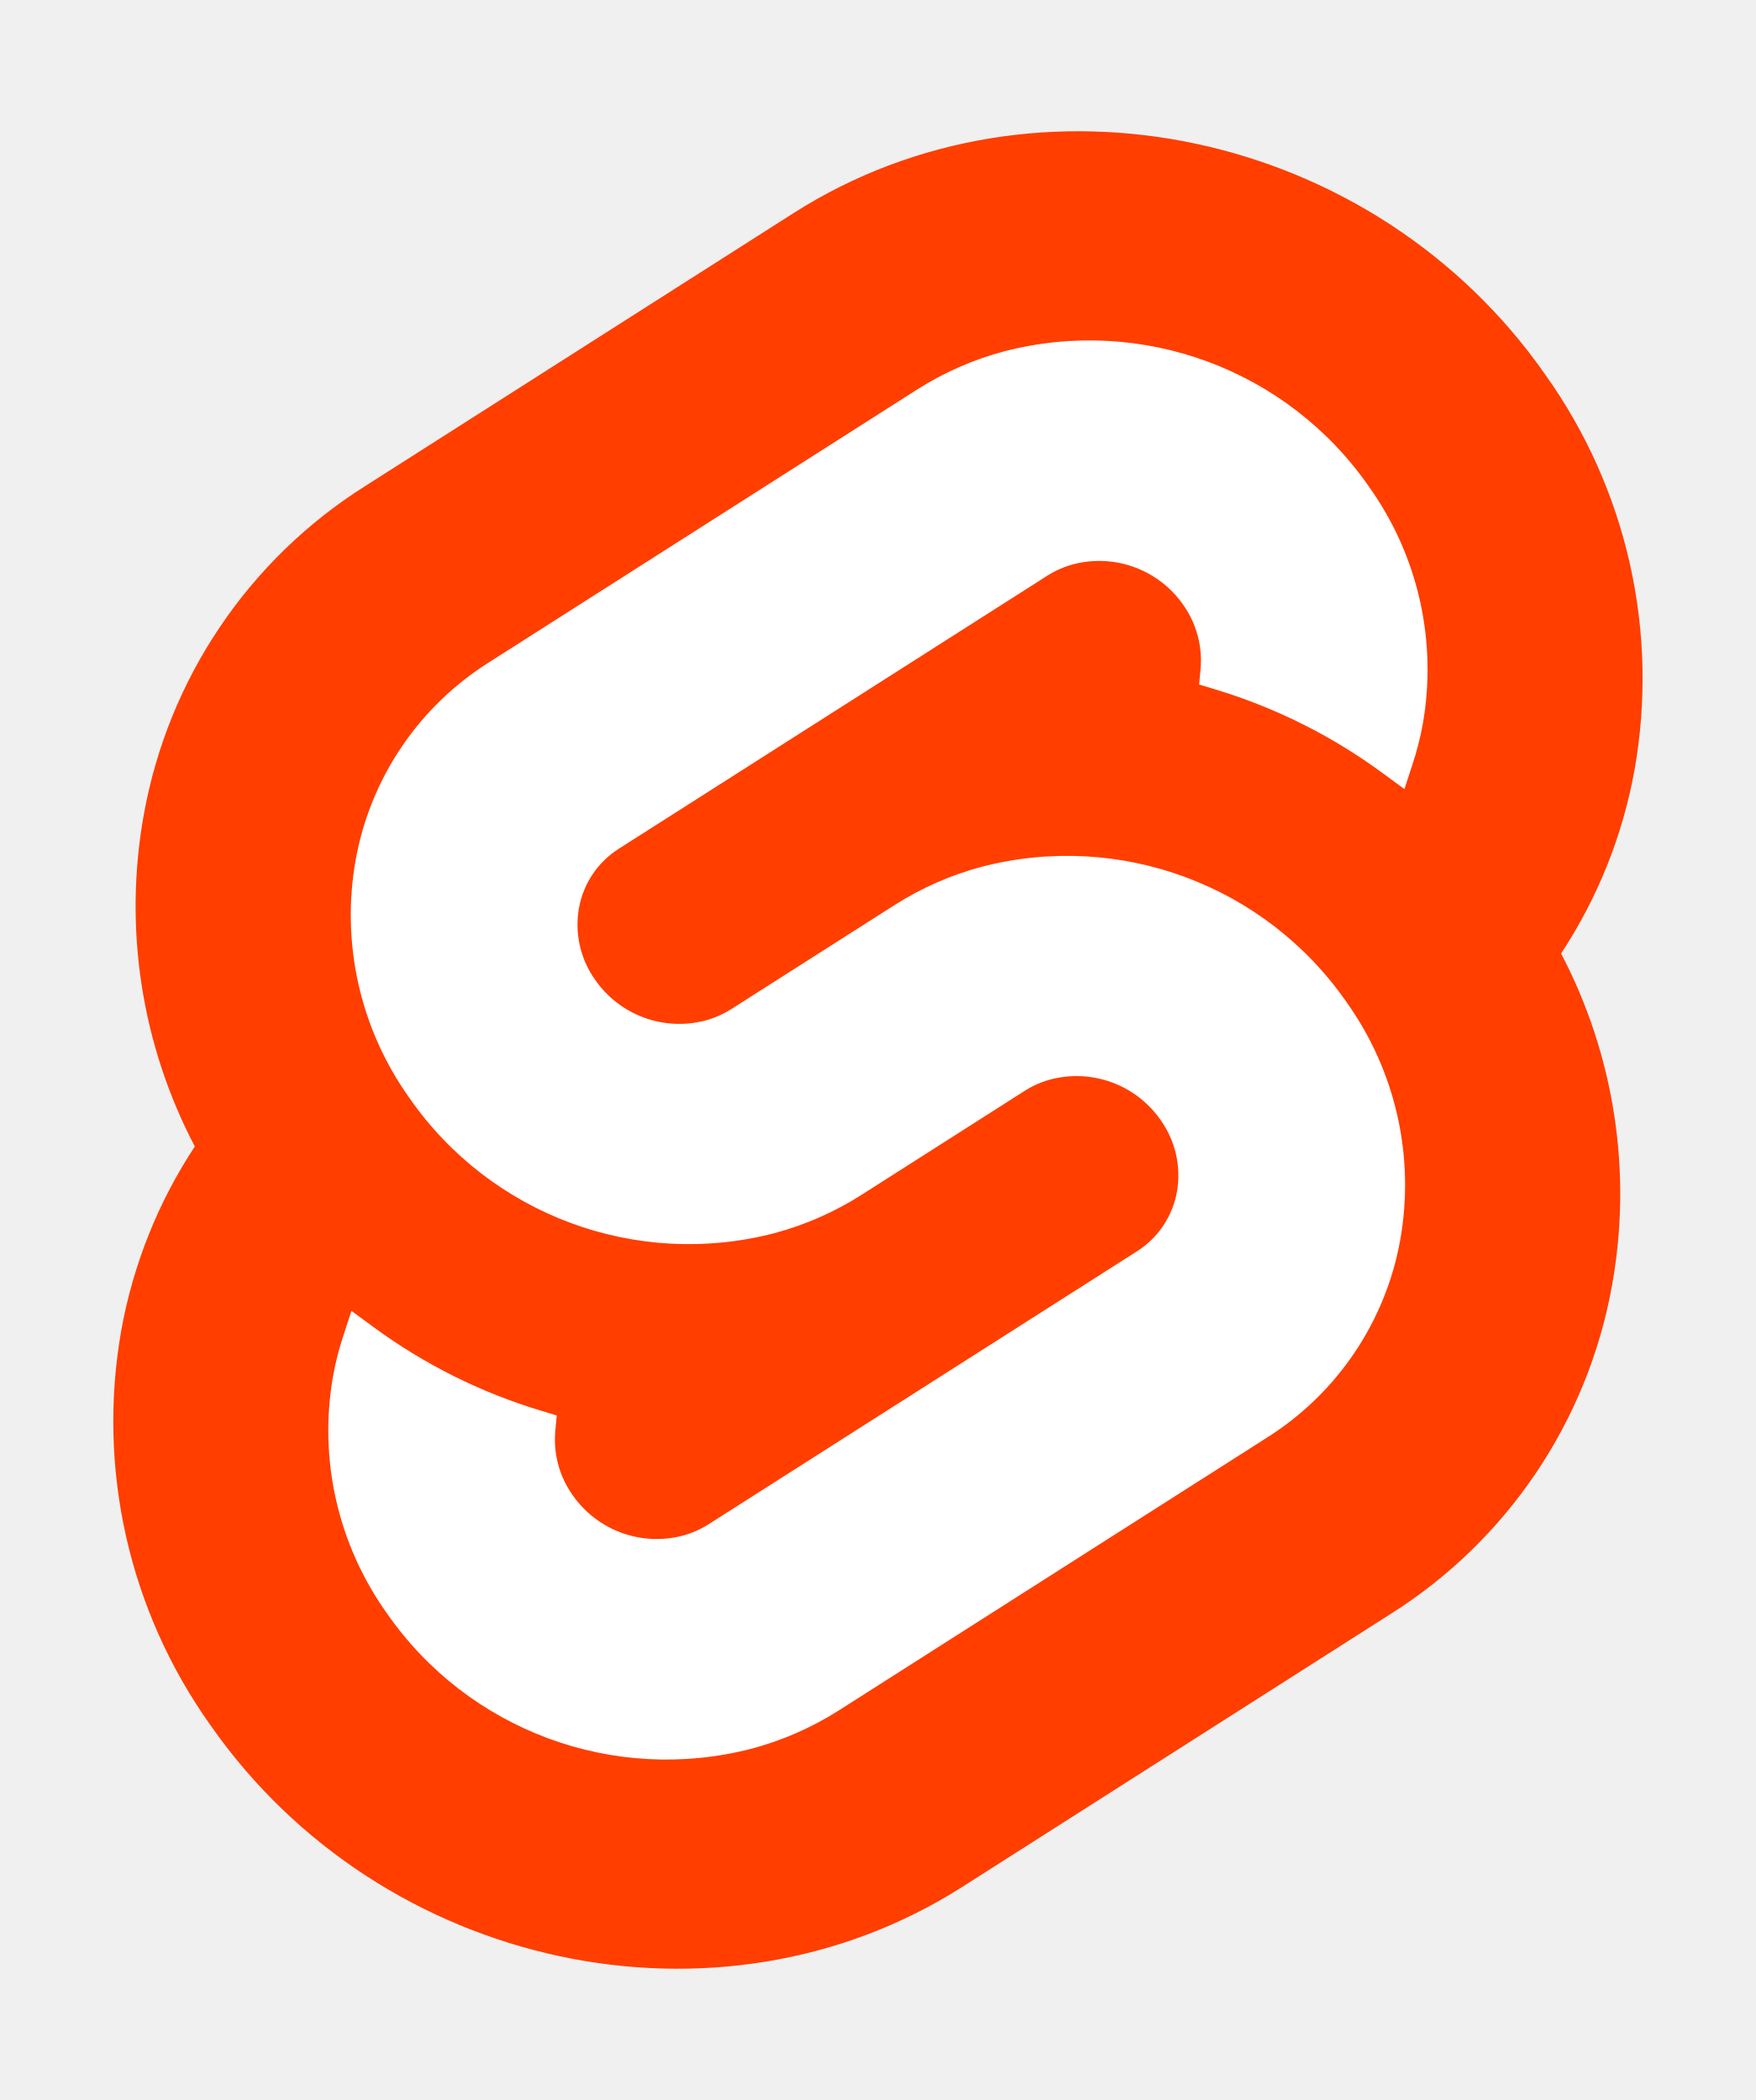
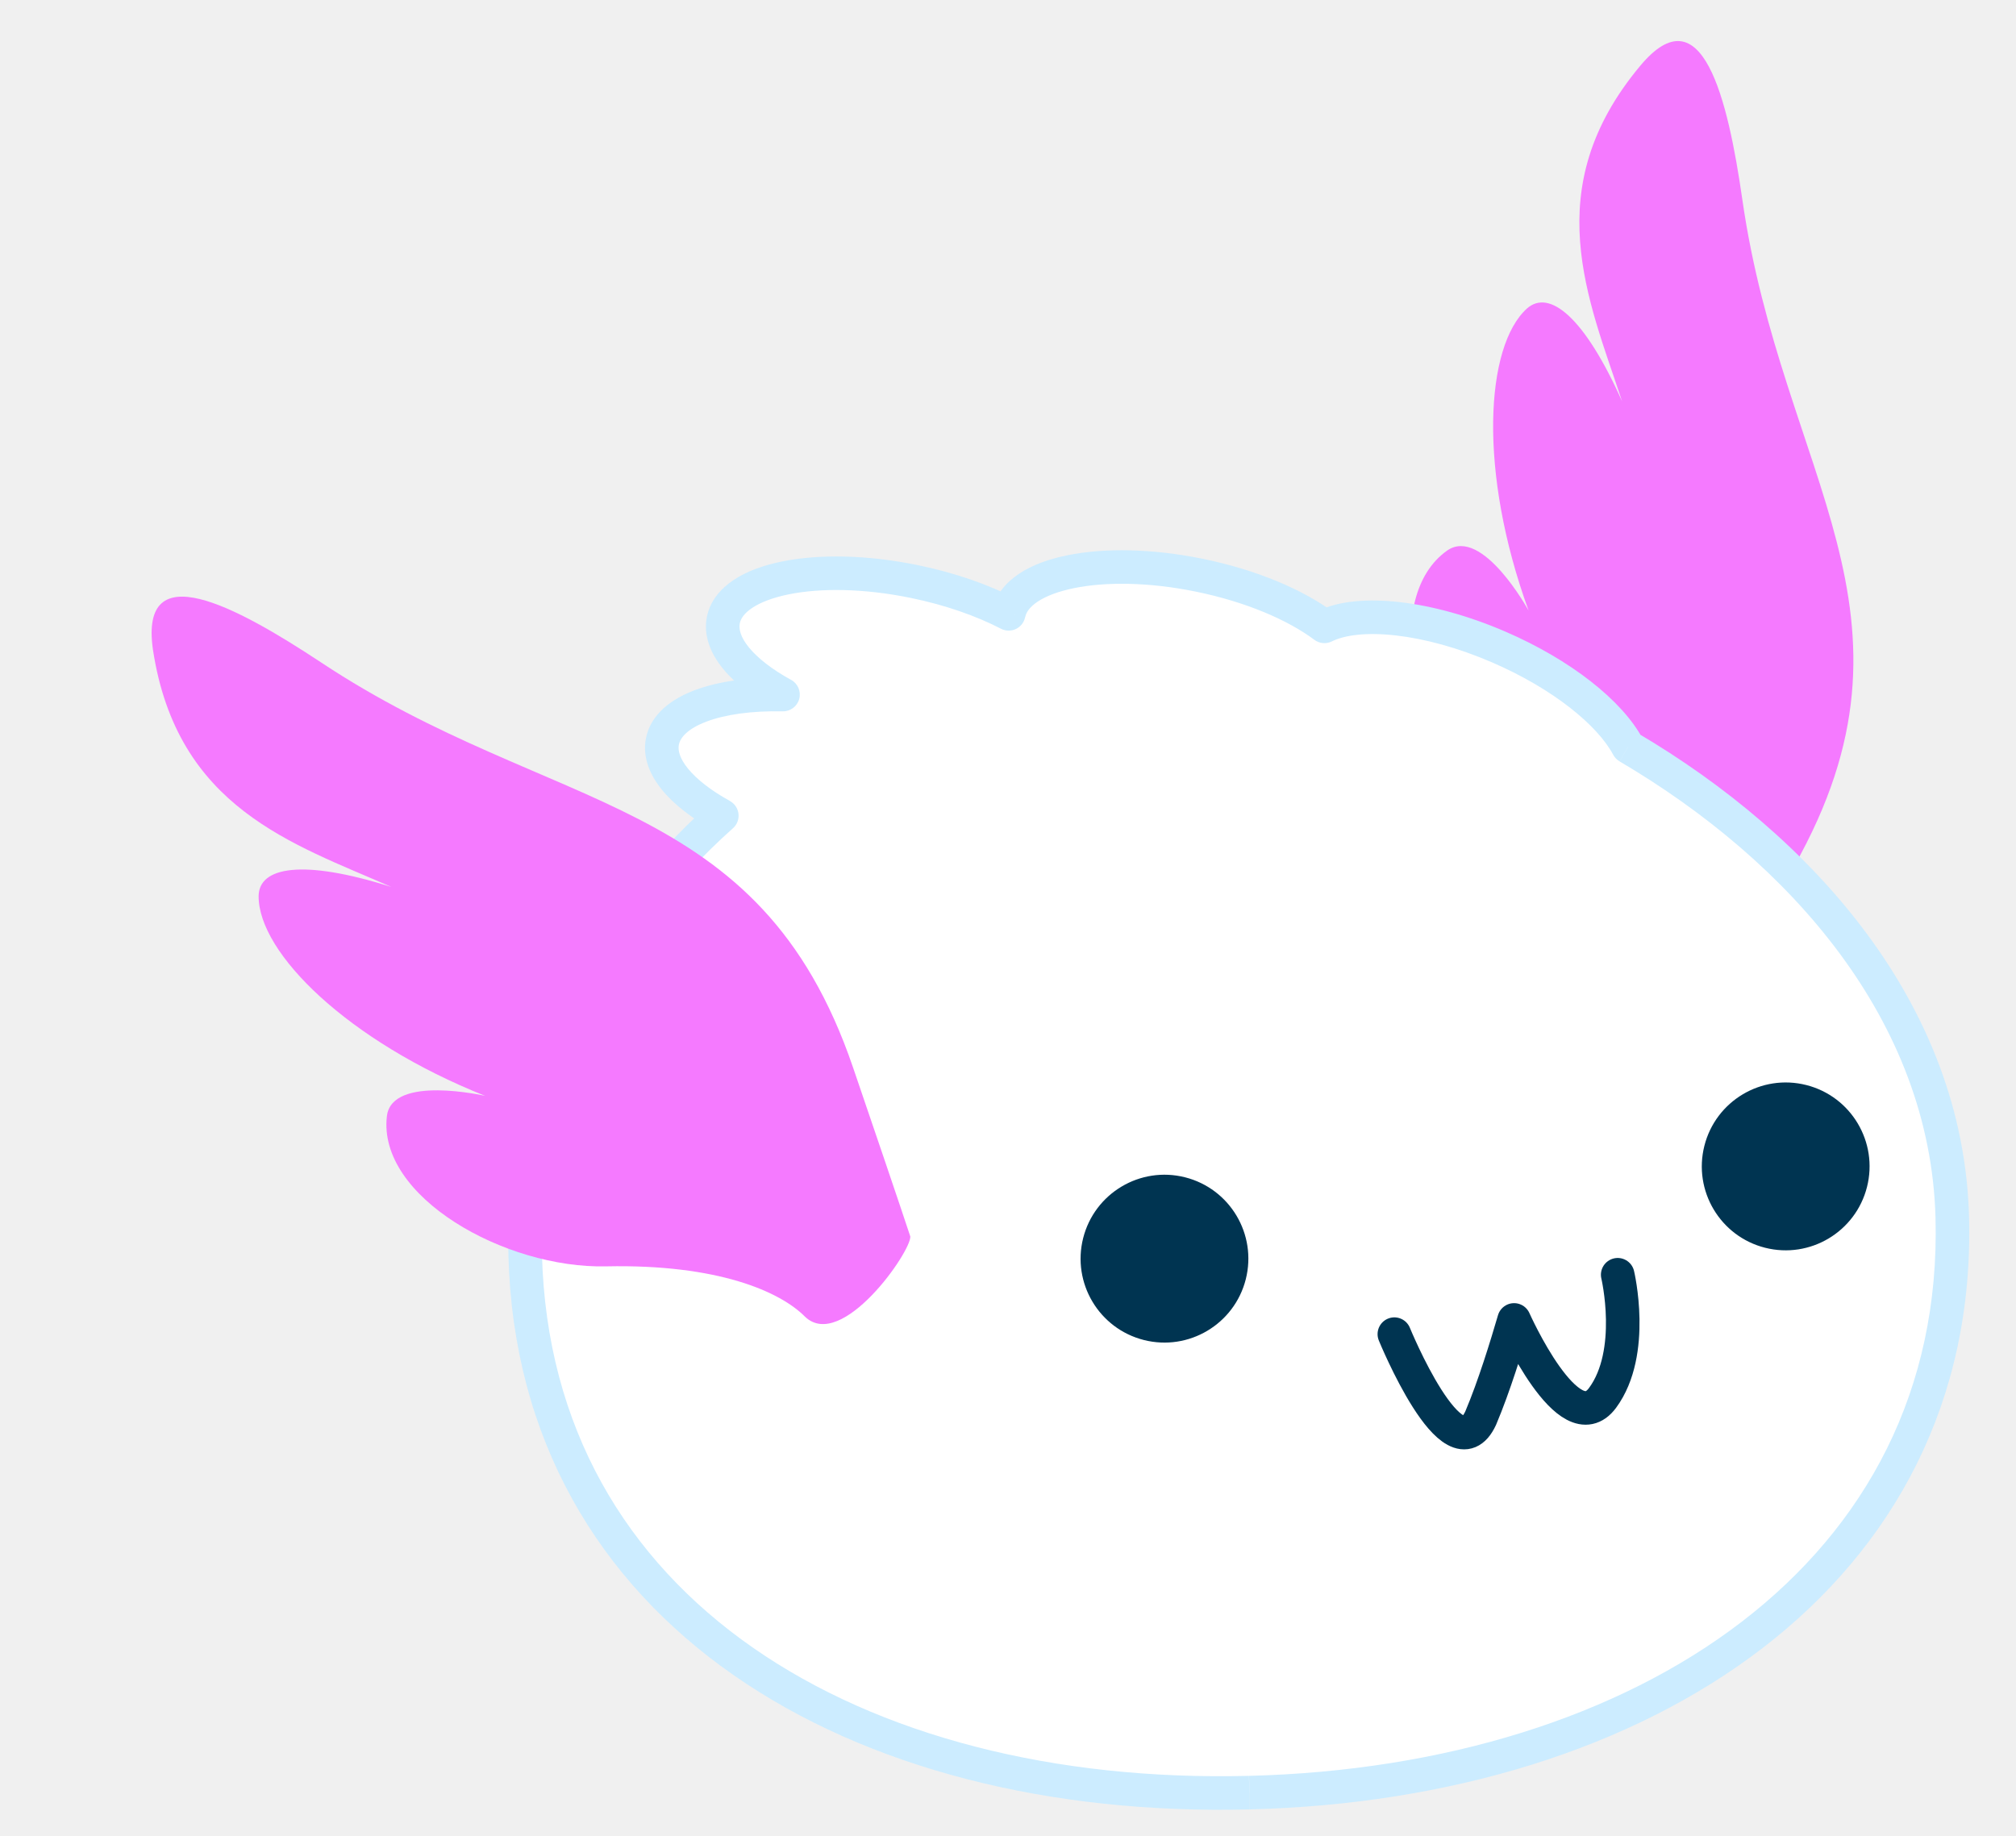
- <svg xmlns="http://www.w3.org/2000/svg" width="107" height="128" viewBox="0 0 107 128">
-   <path d="M94.157 22.819c-10.4-14.885-30.94-19.297-45.792-9.835L22.282 29.608A29.92 29.92 0 0 0 8.764 49.65a31.5 31.5 0 0 0 3.108 20.231 30 30 0 0 0-4.477 11.183 31.9 31.9 0 0 0 5.448 24.116c10.402 14.887 30.942 19.297 45.791 9.835l26.083-16.624A29.92 29.92 0 0 0 98.235 78.35a31.53 31.53 0 0 0-3.105-20.232 30 30 0 0 0 4.474-11.182 31.88 31.88 0 0 0-5.447-24.116" style="fill:#ff3e00" />
-   <path d="M45.817 106.582a20.72 20.72 0 0 1-22.237-8.243 19.17 19.17 0 0 1-3.277-14.503 18 18 0 0 1 .624-2.435l.49-1.498 1.337.981a33.6 33.6 0 0 0 10.203 5.098l.97.294-.09.968a5.85 5.85 0 0 0 1.052 3.878 6.24 6.24 0 0 0 6.695 2.485 5.8 5.8 0 0 0 1.603-.704L69.27 76.28a5.43 5.43 0 0 0 2.45-3.631 5.8 5.8 0 0 0-.987-4.371 6.24 6.24 0 0 0-6.698-2.487 5.7 5.7 0 0 0-1.6.704l-9.953 6.345a19 19 0 0 1-5.296 2.326 20.72 20.72 0 0 1-22.237-8.243 19.17 19.17 0 0 1-3.277-14.502 17.99 17.99 0 0 1 8.13-12.052l26.081-16.623a19 19 0 0 1 5.3-2.329 20.72 20.72 0 0 1 22.237 8.243 19.17 19.17 0 0 1 3.277 14.503 18 18 0 0 1-.624 2.435l-.49 1.498-1.337-.98a33.6 33.6 0 0 0-10.203-5.1l-.97-.294.09-.968a5.86 5.86 0 0 0-1.052-3.878 6.24 6.24 0 0 0-6.696-2.485 5.8 5.8 0 0 0-1.602.704L37.73 51.72a5.42 5.42 0 0 0-2.449 3.63 5.79 5.79 0 0 0 .986 4.372 6.24 6.24 0 0 0 6.698 2.486 5.8 5.8 0 0 0 1.602-.704l9.952-6.342a19 19 0 0 1 5.295-2.328 20.72 20.72 0 0 1 22.237 8.242 19.17 19.17 0 0 1 3.277 14.503 18 18 0 0 1-8.13 12.053l-26.081 16.622a19 19 0 0 1-5.3 2.328" style="fill:#fff" />
+ <svg xmlns="http://www.w3.org/2000/svg" fill="none" viewBox="0 0 56 51">
+   <path fill="#F57AFF" d="M47.4 28.377s.317-.528 2.43-4.301c3.976-7.038-.33-10.864-1.431-18.527-.404-2.815-1.118-5.781-2.836-3.722-2.852 3.412-1.439 6.492-.504 9.325-1.051-2.358-2.026-3.128-2.643-2.582-1.159 1.047-1.361 4.527.045 8.392 0 0-1.279-2.34-2.257-1.671-1.838 1.295-.977 5.268.946 7.341 2.105 2.272 2.692 4.079 2.635 5.048-.043 1.419 3.338 1.002 3.616.697Z" />
+   <path fill="#fff" fill-rule="evenodd" d="M21.749 19.295c-1.133-.622-1.796-1.388-1.656-2.073.232-1.139 2.599-1.619 5.287-1.071 1.004.204 1.91.523 2.64.902l.001-.003c.232-1.139 2.599-1.619 5.287-1.071 1.438.293 2.676.82 3.481 1.422.953-.474 2.869-.281 4.848.575 1.748.756 3.086 1.83 3.586 2.773 4.832 2.841 8.857 7.386 9.006 13.07.262 9.899-8.579 15.705-19.522 15.981-10.943.276-19.855-5.03-20.116-14.929-.128-4.845 1.985-9.114 5.461-12.211-1.129-.621-1.789-1.386-1.65-2.069.174-.853 1.543-1.336 3.348-1.296Z" clip-rule="evenodd" />
+   <path fill="#CCECFF" d="m21.749 19.295-.01.466a.466.466 0 0 0 .235-.875l-.224.409Zm-1.656-2.073-.457-.093.457.093Zm5.287-1.071-.093.457.093-.457Zm2.64.902-.215.414a.466.466 0 0 0 .671-.322l-.457-.092Zm.001-.003-.457-.093-0.0.001.457.092Zm5.287-1.071.093-.457-.093.457Zm3.481 1.422-.279.373a.466.466 0 0 0 .487.044l-.208-.417Zm4.848.575-.185.428.185-.428Zm3.586 2.773-.412.218a.467.467 0 0 0 .176.183l.236-.402Zm9.006 13.07-.466.012v0l.466-.012ZM34.706 49.8l-.012-.466.012.466ZM14.59 34.871l.466-.012-.466.012Zm5.461-12.211.31.348a.466.466 0 0 0-.086-.756l-.225.408Zm-1.65-2.069.457.093-.457-.093Zm3.573-1.704c-.535-.294-.929-.606-1.169-.899-.241-.295-.286-.519-.255-.672l-.913-.186c-.108.531.108 1.033.447 1.448.34.417.844.798 1.442 1.127l.448-.817Zm-1.424-1.571c.026-.129.119-.278.347-.43.23-.153.57-.285 1.012-.375.882-.179 2.081-.168 3.378.097l.186-.913c-1.39-.283-2.718-.306-3.75-.097-.515.104-.979.271-1.341.512-.365.242-.655.579-.745 1.02l.913.186Zm4.737-.708c.967.197 1.831.503 2.519.859l.429-.827c-.773-.401-1.721-.733-2.762-.945l-.186.913Zm3.19.538.001-.004-.914-.184-.001.003.914.184Zm.001-.003c.026-.129.119-.278.347-.43.23-.153.57-.285 1.012-.375.882-.179 2.081-.168 3.378.097l.186-.913c-1.39-.283-2.718-.306-3.75-.097-.515.104-.979.271-1.341.512-.365.242-.655.579-.745 1.02l.913.186Zm4.737-.708c1.39.283 2.559.789 3.295 1.339l.558-.747c-.874-.653-2.182-1.203-3.667-1.505l-.186.913Zm3.782 1.383c.359-.179.971-.257 1.779-.165.794.09 1.723.339 2.676.751l.37-.855c-1.026-.444-2.044-.72-2.941-.822-.882-.1-1.705-.039-2.3.257l.415.834Zm4.455.586c1.707.738 2.931 1.757 3.359 2.564l.824-.436c-.572-1.079-2.023-2.209-3.813-2.983l-.37.855Zm3.535 2.747c4.763 2.801 8.634 7.224 8.777 12.681l.932-.024c-.155-5.912-4.335-10.578-9.236-13.46l-.472.803Zm8.777 12.681c.127 4.79-1.941 8.578-5.377 11.217-3.449 2.649-8.292 4.149-13.691 4.285l.024.932c5.544-.14 10.593-1.681 14.235-4.478 3.655-2.807 5.876-6.871 5.741-11.981l-.932.025ZM34.694 49.334c-5.399.136-10.258-1.106-13.785-3.565-3.514-2.449-5.727-6.116-5.854-10.91l-.932.025c.135 5.105 2.509 9.041 6.252 11.65 3.73 2.6 8.799 3.872 14.342 3.732l-.024-.932ZM15.056 34.859c-.124-4.693 1.92-8.835 5.305-11.851l-.62-.696c-3.566 3.178-5.749 7.574-5.617 12.572l.932-.025Zm2.889-14.361c-.108.53.107 1.031.445 1.445.339.416.841.797 1.437 1.125l.449-.817c-.533-.293-.925-.605-1.164-.897-.24-.295-.285-.517-.254-.67l-.913-.186Zm3.816-1.668c-.94-.021-1.798.093-2.461.343-.646.243-1.22.664-1.355 1.326l.913.186c.039-.191.236-.439.77-.64.516-.195 1.246-.302 2.111-.283l.021-.932Z" />
+   <path stroke="#003451" stroke-linecap="round" stroke-linejoin="round" stroke-width=".932" d="M38.732 37.063s1.63 3.988 2.398 2.333c.375-.886.714-1.997.928-2.728 0 0 1.525 3.43 2.458 2.165.932-1.266.42-3.42.42-3.42" />
+   <path fill="#003451" d="M31.774 37.226c1.247.316 2.515-.44 2.831-1.688.316-1.248-.439-2.516-1.686-2.832-1.247-.316-2.514.44-2.831 1.688-.316 1.248.439 2.516 1.686 2.832Zm17.256-2.563c1.247.316 2.515-.44 2.831-1.688.316-1.248-.439-2.516-1.686-2.832-1.247-.316-2.515.44-2.831 1.688-.316 1.248.439 2.516 1.686 2.832Z" />
+   <path fill="#F57AFF" d="M25.285 34.346s-.187-.584-1.59-4.693c-2.612-7.657-8.332-6.978-14.78-11.253-2.369-1.565-5.046-3.003-4.667-.355.67 4.407 3.887 5.392 6.62 6.594-2.456-.779-3.681-.562-3.684.26-.002 1.577 2.474 4.024 6.292 5.545 0 0-2.595-.599-2.729.565-.263 2.235 3.278 4.236 6.091 4.171 3.108-.066 4.834.702 5.524 1.399 1.018.973 2.958-1.821 2.924-2.232Z" />
</svg>
